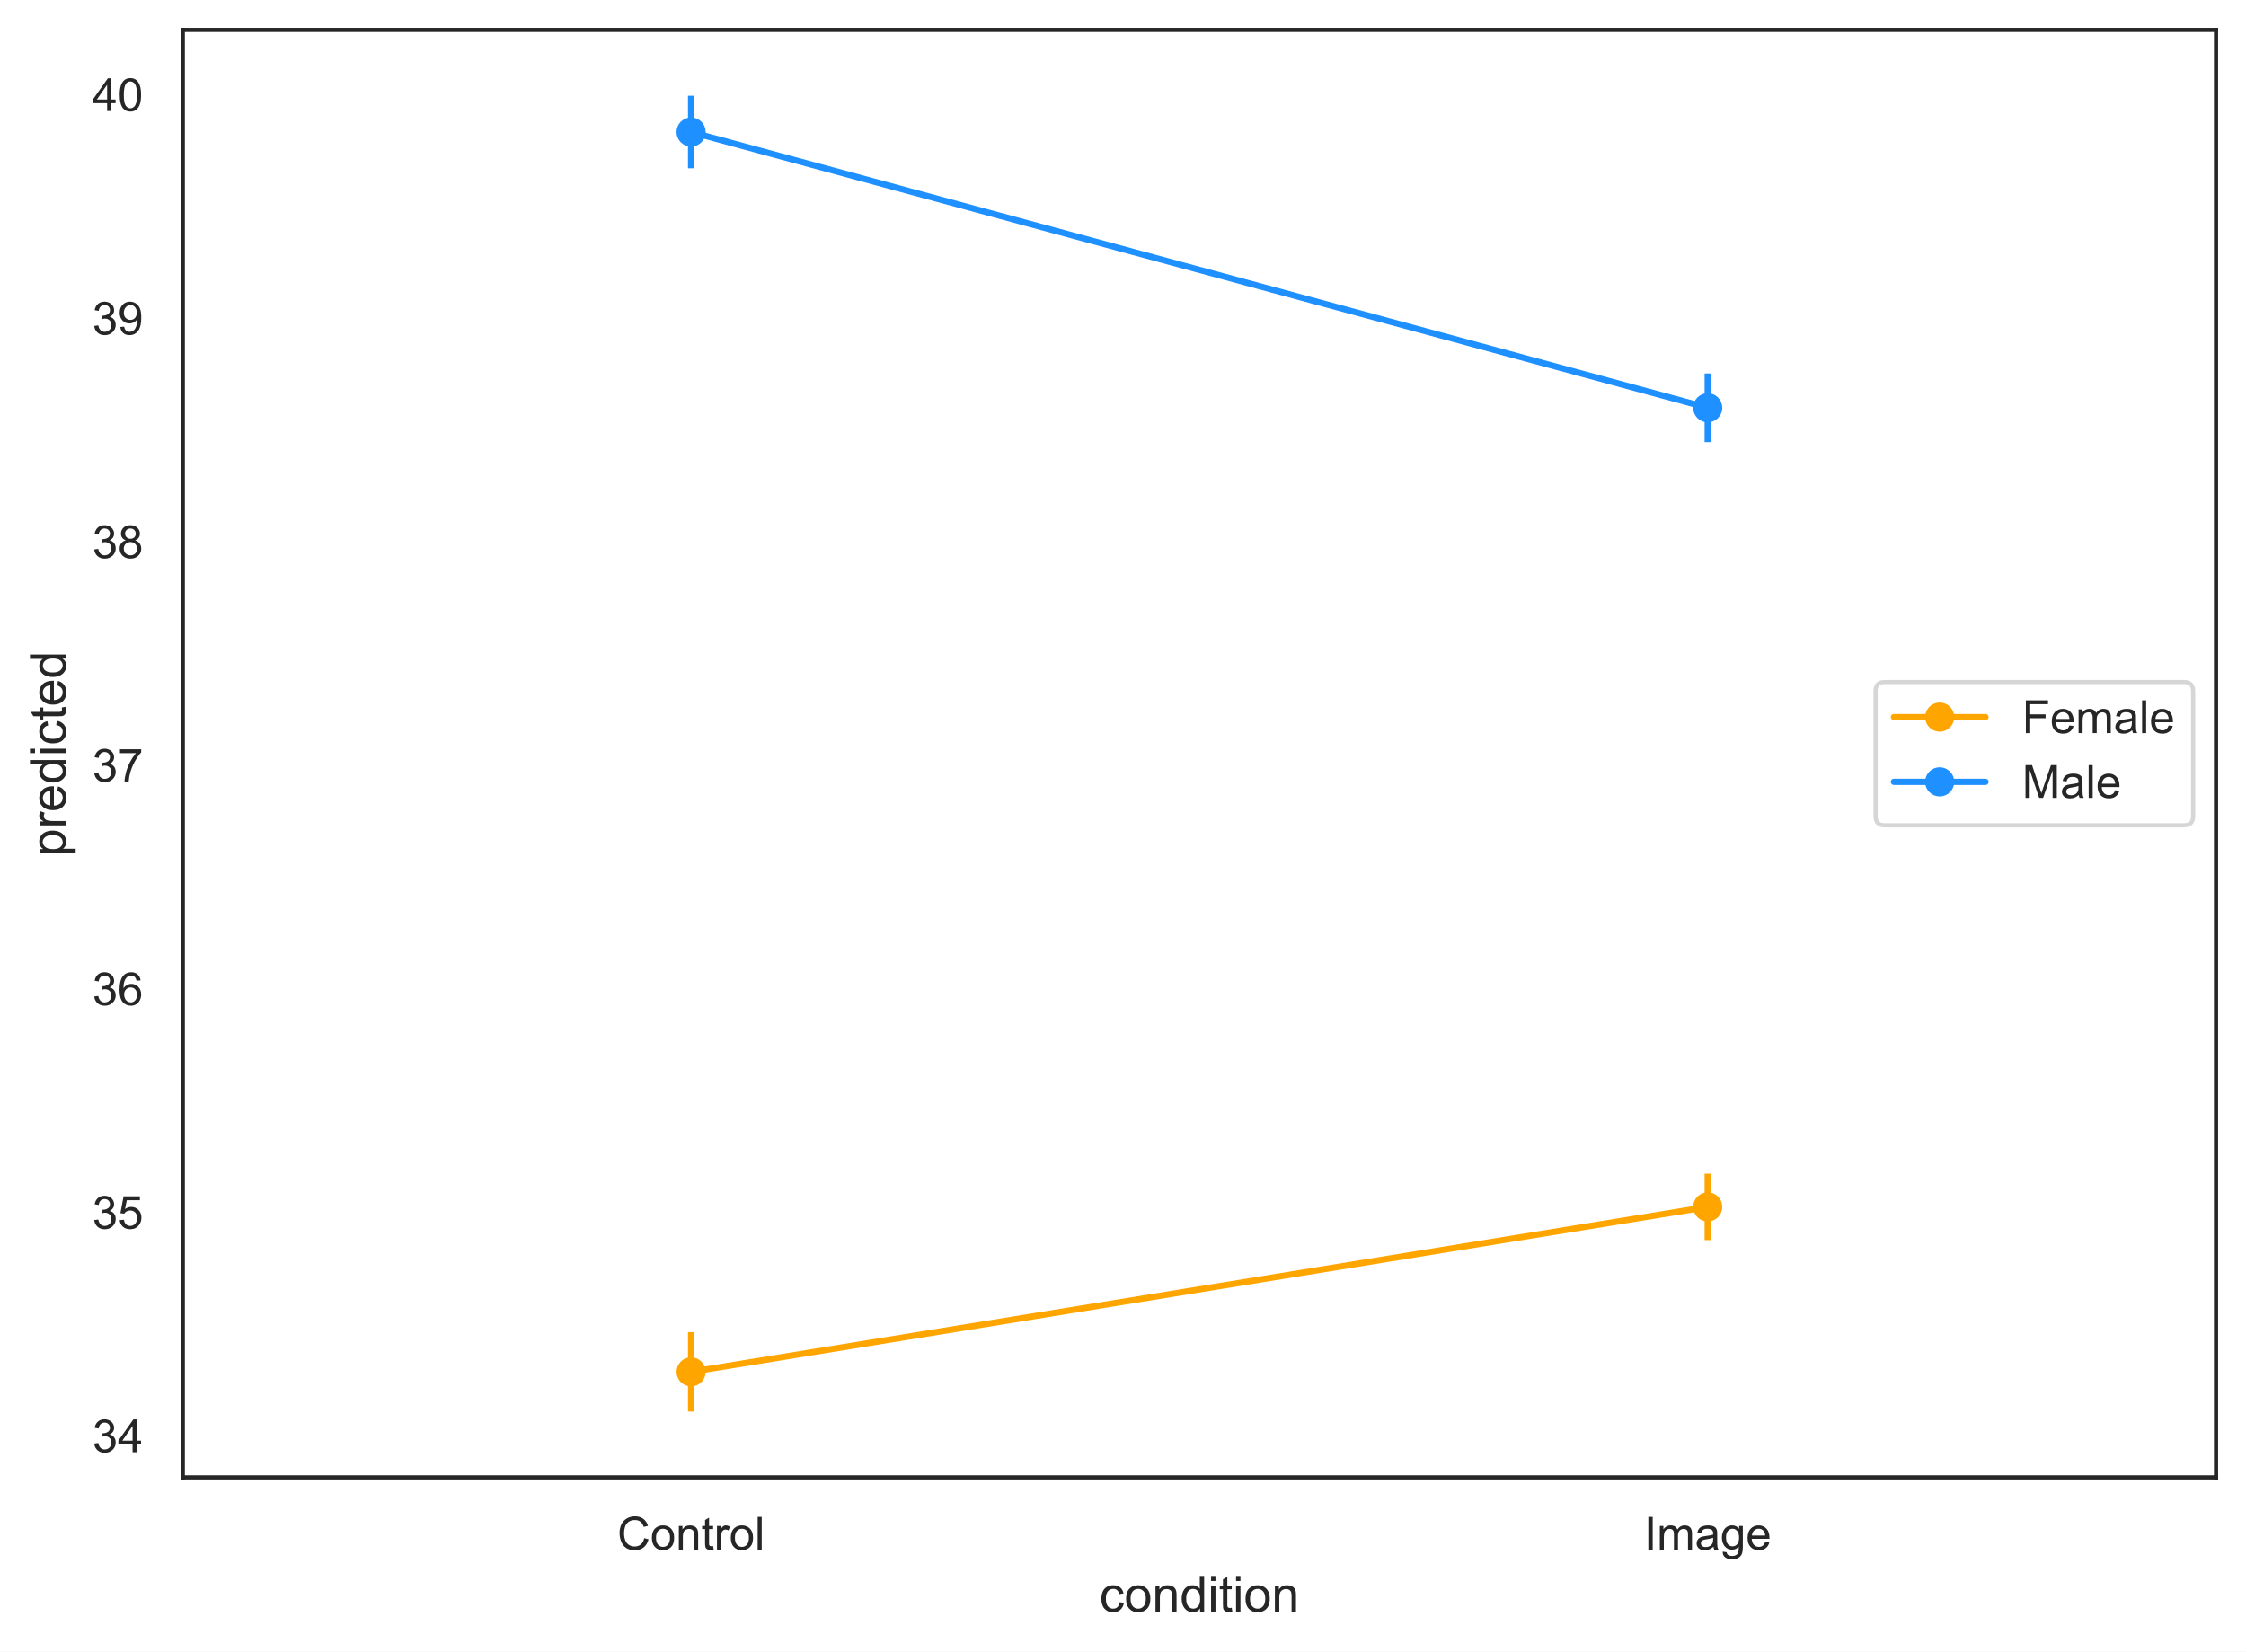
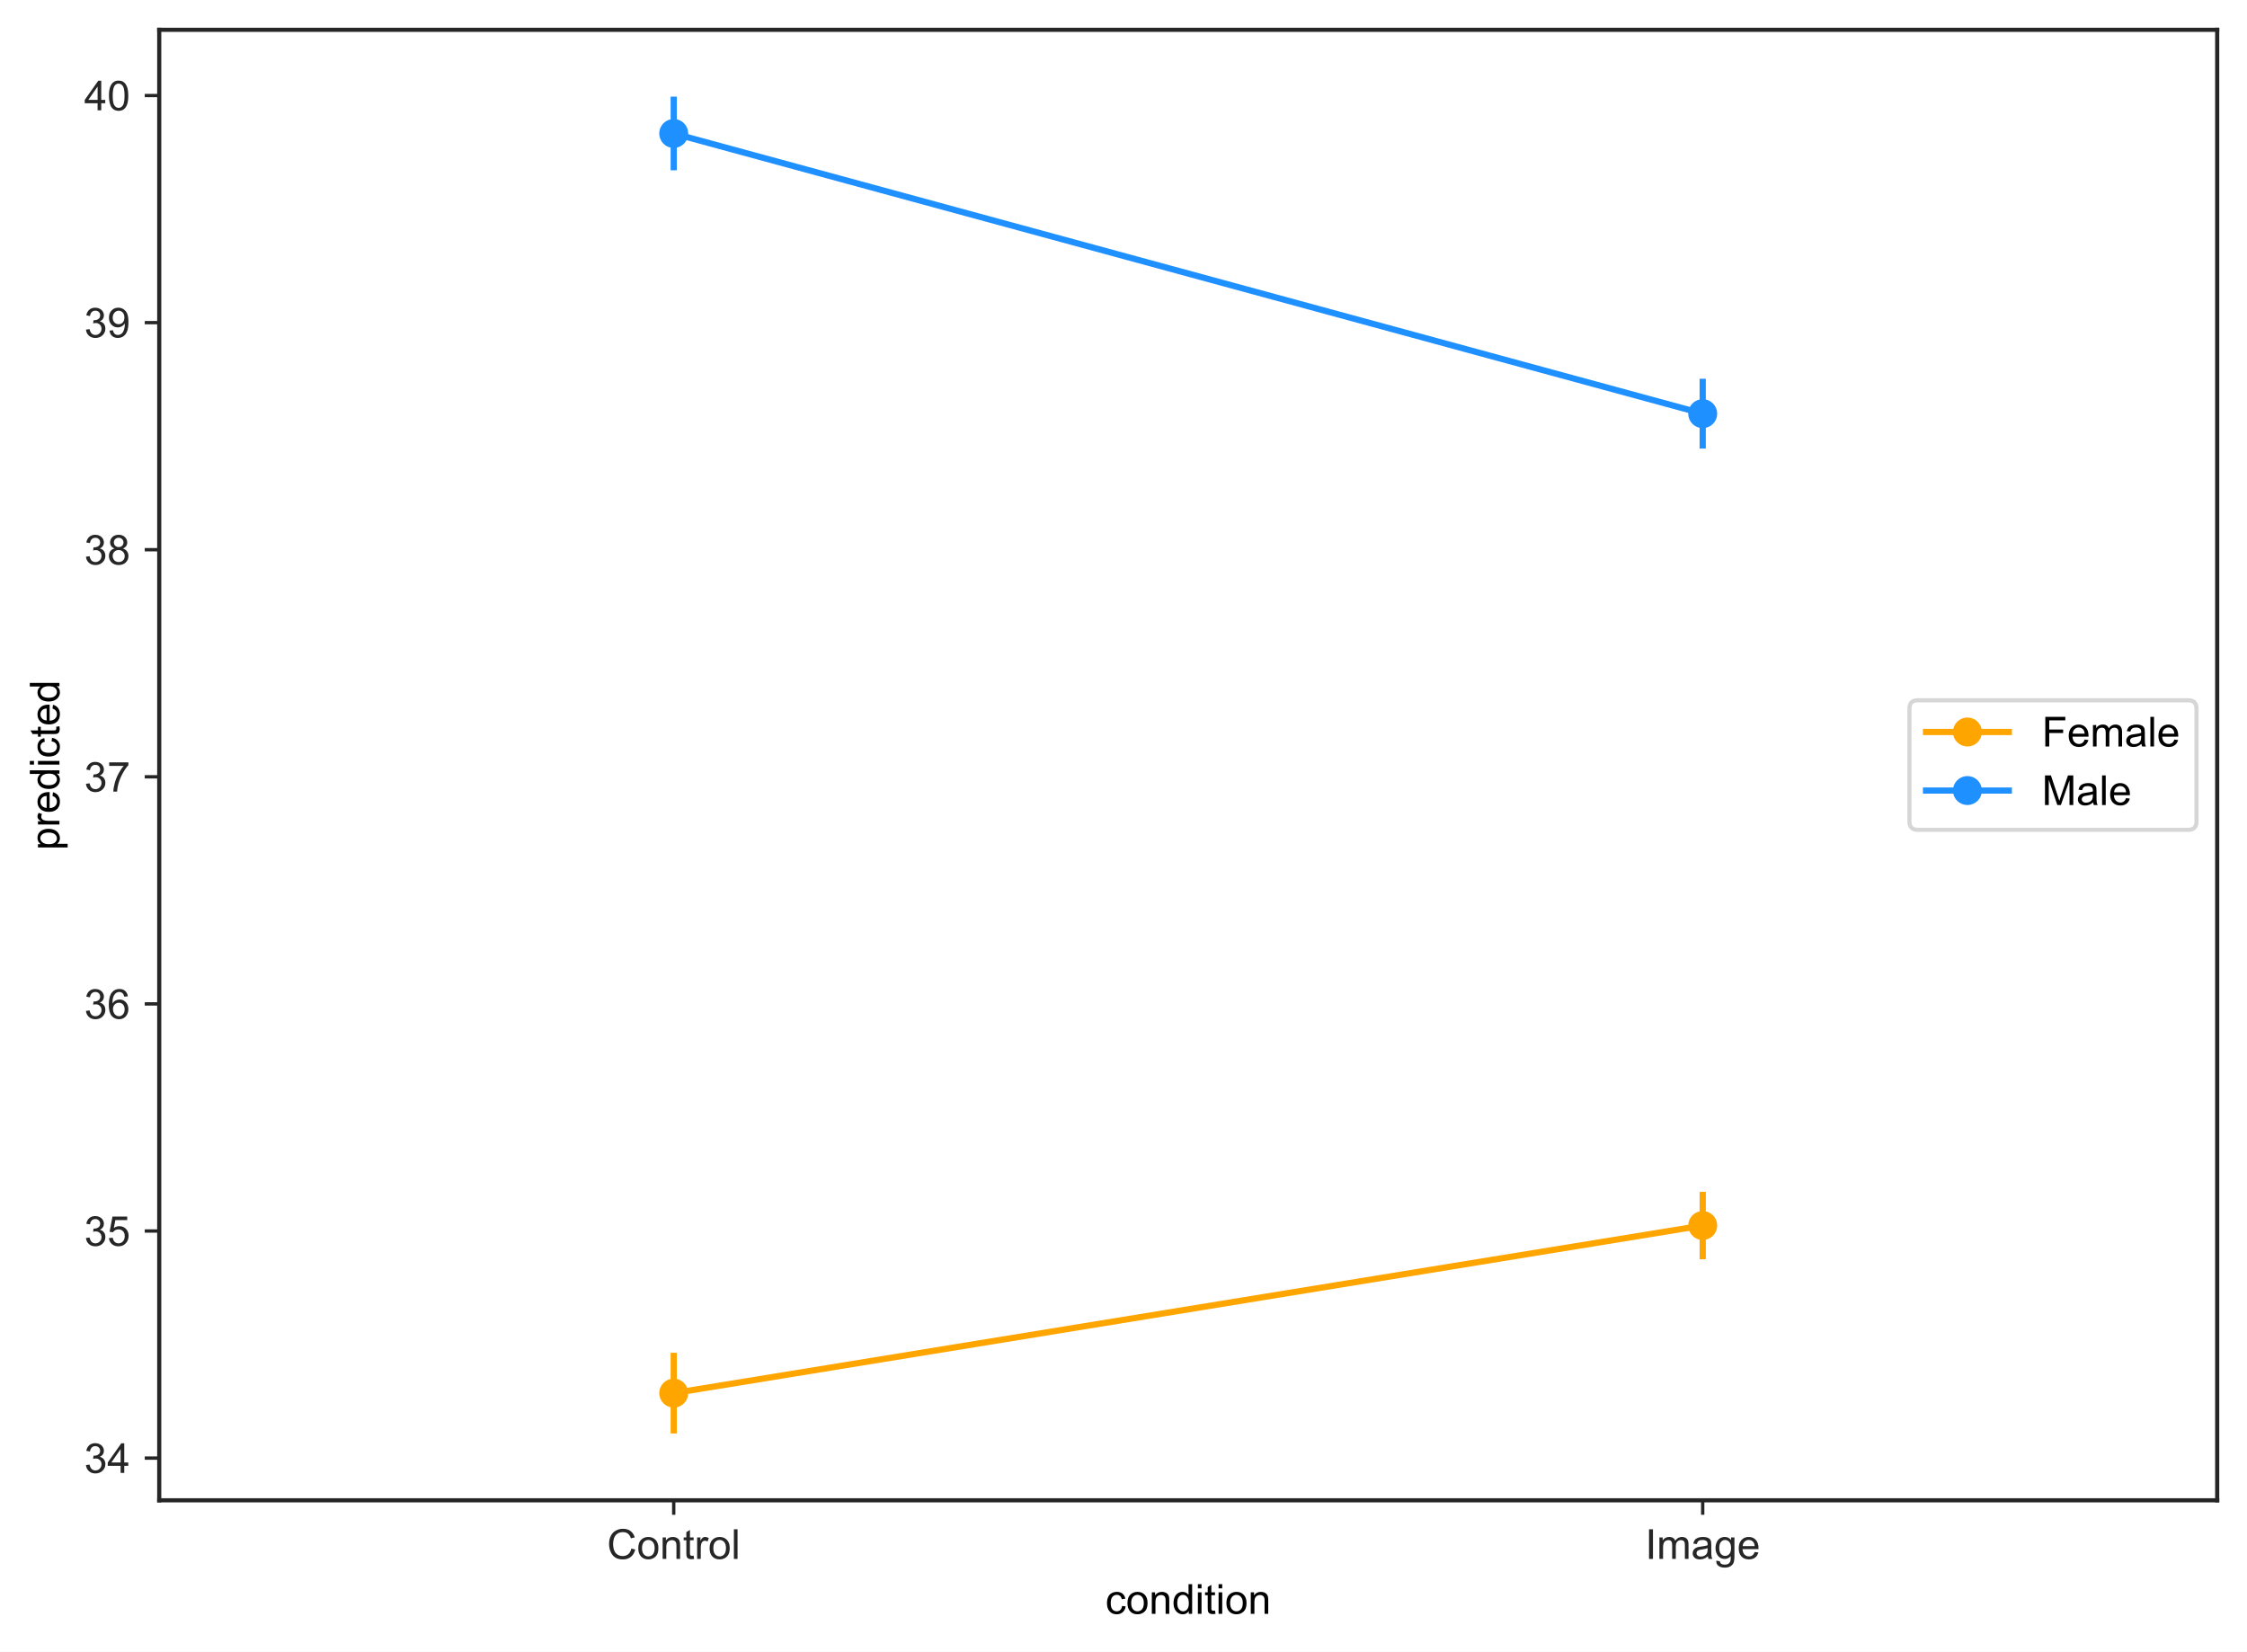
- <svg xmlns="http://www.w3.org/2000/svg" xmlns:xlink="http://www.w3.org/1999/xlink" width="539.502pt" height="396.763pt" viewBox="0 0 539.502 396.763" version="1.1">
+ <svg xmlns="http://www.w3.org/2000/svg" xmlns:xlink="http://www.w3.org/1999/xlink" width="542.827pt" height="399.048pt" viewBox="0 0 542.827 399.048" version="1.1">
  <defs>
    <style type="text/css">*{stroke-linejoin: round; stroke-linecap: butt}</style>
  </defs>
  <g id="figure_1">
    <g id="patch_1">
-       <path d="M 0 396.763  L 539.502 396.763  L 539.502 0  L 0 0  z " style="fill: #ffffff" />
+       <path d="M 0 399.048  L 542.827 399.048  L 542.827 0  L 0 0  z " style="fill: #ffffff" />
    </g>
    <g id="axes_1">
      <g id="patch_2">
-         <path d="M 43.908 354.9  L 532.302 354.9  L 532.302 7.2  L 43.908 7.2  z " style="fill: #ffffff" />
+         <path d="M 38.467 362.44  L 535.627 362.44  L 535.627 7.2  L 38.467 7.2  z " style="fill: #ffffff" />
      </g>
      <g id="matplotlib.axis_1">
        <g id="xtick_1">
+           <g id="line2d_1">
+             <defs>
+               <path id="m546cee7b8f" d="M 0 0  L 0 3.5  " style="stroke: #262626; stroke-width: 0.8" />
+             </defs>
+             <g>
+               <use xlink:href="#m546cee7b8f" x="162.757" y="362.44" style="fill: #262626; stroke: #262626; stroke-width: 0.8" />
+             </g>
+           </g>
          <g id="text_1">
-             <g style="fill: #262626" transform="translate(148.278 372.2736) scale(0.11 -0.11)">
+             <g style="fill: #262626" transform="translate(146.64 376.5978) scale(0.1 -0.1)">
              <defs>
                <path id="ArialMT-43" d="M 3763 1606  L 4369 1453  Q 4178 706 3683 314  Q 3188 -78 2472 -78  Q 1731 -78 1267 223  Q 803 525 561 1097  Q 319 1669 319 2325  Q 319 3041 592 3573  Q 866 4106 1370 4382  Q 1875 4659 2481 4659  Q 3169 4659 3637 4309  Q 4106 3959 4291 3325  L 3694 3184  Q 3534 3684 3231 3912  Q 2928 4141 2469 4141  Q 1941 4141 1586 3887  Q 1231 3634 1087 3207  Q 944 2781 944 2328  Q 944 1744 1114 1308  Q 1284 872 1643 656  Q 2003 441 2422 441  Q 2931 441 3284 734  Q 3638 1028 3763 1606  z " transform="scale(0.015625)" />
                <path id="ArialMT-6f" d="M 213 1659  Q 213 2581 725 3025  Q 1153 3394 1769 3394  Q 2453 3394 2887 2945  Q 3322 2497 3322 1706  Q 3322 1066 3130 698  Q 2938 331 2570 128  Q 2203 -75 1769 -75  Q 1072 -75 642 372  Q 213 819 213 1659  z M 791 1659  Q 791 1022 1069 705  Q 1347 388 1769 388  Q 2188 388 2466 706  Q 2744 1025 2744 1678  Q 2744 2294 2464 2611  Q 2184 2928 1769 2928  Q 1347 2928 1069 2612  Q 791 2297 791 1659  z " transform="scale(0.015625)" />
                <path id="ArialMT-6e" d="M 422 0  L 422 3319  L 928 3319  L 928 2847  Q 1294 3394 1984 3394  Q 2284 3394 2536 3286  Q 2788 3178 2913 3003  Q 3038 2828 3088 2588  Q 3119 2431 3119 2041  L 3119 0  L 2556 0  L 2556 2019  Q 2556 2363 2490 2533  Q 2425 2703 2258 2804  Q 2091 2906 1866 2906  Q 1506 2906 1245 2678  Q 984 2450 984 1813  L 984 0  L 422 0  z " transform="scale(0.015625)" />
                <path id="ArialMT-74" d="M 1650 503  L 1731 6  Q 1494 -44 1306 -44  Q 1000 -44 831 53  Q 663 150 594 308  Q 525 466 525 972  L 525 2881  L 113 2881  L 113 3319  L 525 3319  L 525 4141  L 1084 4478  L 1084 3319  L 1650 3319  L 1650 2881  L 1084 2881  L 1084 941  Q 1084 700 1114 631  Q 1144 563 1211 522  Q 1278 481 1403 481  Q 1497 481 1650 503  z " transform="scale(0.015625)" />
                <path id="ArialMT-72" d="M 416 0  L 416 3319  L 922 3319  L 922 2816  Q 1116 3169 1280 3281  Q 1444 3394 1641 3394  Q 1925 3394 2219 3213  L 2025 2691  Q 1819 2813 1613 2813  Q 1428 2813 1281 2702  Q 1134 2591 1072 2394  Q 978 2094 978 1738  L 978 0  L 416 0  z " transform="scale(0.015625)" />
                <path id="ArialMT-6c" d="M 409 0  L 409 4581  L 972 4581  L 972 0  L 409 0  z " transform="scale(0.015625)" />
              </defs>
              <use xlink:href="#ArialMT-43" />
              <use xlink:href="#ArialMT-6f" transform="translate(72.2168 0)" />
              <use xlink:href="#ArialMT-6e" transform="translate(127.832 0)" />
              <use xlink:href="#ArialMT-74" transform="translate(183.4473 0)" />
              <use xlink:href="#ArialMT-72" transform="translate(211.2305 0)" />
              <use xlink:href="#ArialMT-6f" transform="translate(244.5312 0)" />
              <use xlink:href="#ArialMT-6c" transform="translate(300.1465 0)" />
            </g>
          </g>
        </g>
        <g id="xtick_2">
+           <g id="line2d_2">
+             <g>
+               <use xlink:href="#m546cee7b8f" x="411.337" y="362.44" style="fill: #262626; stroke: #262626; stroke-width: 0.8" />
+             </g>
+           </g>
          <g id="text_2">
-             <g style="fill: #262626" transform="translate(394.9189 372.2736) scale(0.11 -0.11)">
+             <g style="fill: #262626" transform="translate(397.4419 376.5978) scale(0.1 -0.1)">
              <defs>
                <path id="ArialMT-49" d="M 597 0  L 597 4581  L 1203 4581  L 1203 0  L 597 0  z " transform="scale(0.015625)" />
                <path id="ArialMT-6d" d="M 422 0  L 422 3319  L 925 3319  L 925 2853  Q 1081 3097 1340 3245  Q 1600 3394 1931 3394  Q 2300 3394 2536 3241  Q 2772 3088 2869 2813  Q 3263 3394 3894 3394  Q 4388 3394 4653 3120  Q 4919 2847 4919 2278  L 4919 0  L 4359 0  L 4359 2091  Q 4359 2428 4304 2576  Q 4250 2725 4106 2815  Q 3963 2906 3769 2906  Q 3419 2906 3187 2673  Q 2956 2441 2956 1928  L 2956 0  L 2394 0  L 2394 2156  Q 2394 2531 2256 2718  Q 2119 2906 1806 2906  Q 1569 2906 1367 2781  Q 1166 2656 1075 2415  Q 984 2175 984 1722  L 984 0  L 422 0  z " transform="scale(0.015625)" />
                <path id="ArialMT-61" d="M 2588 409  Q 2275 144 1986 34  Q 1697 -75 1366 -75  Q 819 -75 525 192  Q 231 459 231 875  Q 231 1119 342 1320  Q 453 1522 633 1644  Q 813 1766 1038 1828  Q 1203 1872 1538 1913  Q 2219 1994 2541 2106  Q 2544 2222 2544 2253  Q 2544 2597 2384 2738  Q 2169 2928 1744 2928  Q 1347 2928 1158 2789  Q 969 2650 878 2297  L 328 2372  Q 403 2725 575 2942  Q 747 3159 1072 3276  Q 1397 3394 1825 3394  Q 2250 3394 2515 3294  Q 2781 3194 2906 3042  Q 3031 2891 3081 2659  Q 3109 2516 3109 2141  L 3109 1391  Q 3109 606 3145 398  Q 3181 191 3288 0  L 2700 0  Q 2613 175 2588 409  z M 2541 1666  Q 2234 1541 1622 1453  Q 1275 1403 1131 1340  Q 988 1278 909 1158  Q 831 1038 831 891  Q 831 666 1001 516  Q 1172 366 1500 366  Q 1825 366 2078 508  Q 2331 650 2450 897  Q 2541 1088 2541 1459  L 2541 1666  z " transform="scale(0.015625)" />
                <path id="ArialMT-67" d="M 319 -275  L 866 -356  Q 900 -609 1056 -725  Q 1266 -881 1628 -881  Q 2019 -881 2231 -725  Q 2444 -569 2519 -288  Q 2563 -116 2559 434  Q 2191 0 1641 0  Q 956 0 581 494  Q 206 988 206 1678  Q 206 2153 378 2554  Q 550 2956 876 3175  Q 1203 3394 1644 3394  Q 2231 3394 2613 2919  L 2613 3319  L 3131 3319  L 3131 450  Q 3131 -325 2973 -648  Q 2816 -972 2473 -1159  Q 2131 -1347 1631 -1347  Q 1038 -1347 672 -1080  Q 306 -813 319 -275  z M 784 1719  Q 784 1066 1043 766  Q 1303 466 1694 466  Q 2081 466 2343 764  Q 2606 1063 2606 1700  Q 2606 2309 2336 2618  Q 2066 2928 1684 2928  Q 1309 2928 1046 2623  Q 784 2319 784 1719  z " transform="scale(0.015625)" />
                <path id="ArialMT-65" d="M 2694 1069  L 3275 997  Q 3138 488 2766 206  Q 2394 -75 1816 -75  Q 1088 -75 661 373  Q 234 822 234 1631  Q 234 2469 665 2931  Q 1097 3394 1784 3394  Q 2450 3394 2872 2941  Q 3294 2488 3294 1666  Q 3294 1616 3291 1516  L 816 1516  Q 847 969 1125 678  Q 1403 388 1819 388  Q 2128 388 2347 550  Q 2566 713 2694 1069  z M 847 1978  L 2700 1978  Q 2663 2397 2488 2606  Q 2219 2931 1791 2931  Q 1403 2931 1139 2672  Q 875 2413 847 1978  z " transform="scale(0.015625)" />
              </defs>
              <use xlink:href="#ArialMT-49" />
              <use xlink:href="#ArialMT-6d" transform="translate(27.7832 0)" />
              <use xlink:href="#ArialMT-61" transform="translate(111.084 0)" />
              <use xlink:href="#ArialMT-67" transform="translate(166.6992 0)" />
              <use xlink:href="#ArialMT-65" transform="translate(222.3145 0)" />
            </g>
          </g>
        </g>
        <g id="text_3">
-           <g style="fill: #262626" transform="translate(264.0894 387.1781) scale(0.12 -0.12)">
+           <g transform="translate(267.0339 389.8603) scale(0.1 -0.1)">
            <defs>
              <path id="ArialMT-63" d="M 2588 1216  L 3141 1144  Q 3050 572 2676 248  Q 2303 -75 1759 -75  Q 1078 -75 664 370  Q 250 816 250 1647  Q 250 2184 428 2587  Q 606 2991 970 3192  Q 1334 3394 1763 3394  Q 2303 3394 2647 3120  Q 2991 2847 3088 2344  L 2541 2259  Q 2463 2594 2264 2762  Q 2066 2931 1784 2931  Q 1359 2931 1093 2626  Q 828 2322 828 1663  Q 828 994 1084 691  Q 1341 388 1753 388  Q 2084 388 2306 591  Q 2528 794 2588 1216  z " transform="scale(0.015625)" />
              <path id="ArialMT-64" d="M 2575 0  L 2575 419  Q 2259 -75 1647 -75  Q 1250 -75 917 144  Q 584 363 401 755  Q 219 1147 219 1656  Q 219 2153 384 2558  Q 550 2963 881 3178  Q 1213 3394 1622 3394  Q 1922 3394 2156 3267  Q 2391 3141 2538 2938  L 2538 4581  L 3097 4581  L 3097 0  L 2575 0  z M 797 1656  Q 797 1019 1065 703  Q 1334 388 1700 388  Q 2069 388 2326 689  Q 2584 991 2584 1609  Q 2584 2291 2321 2609  Q 2059 2928 1675 2928  Q 1300 2928 1048 2622  Q 797 2316 797 1656  z " transform="scale(0.015625)" />
              <path id="ArialMT-69" d="M 425 3934  L 425 4581  L 988 4581  L 988 3934  L 425 3934  z M 425 0  L 425 3319  L 988 3319  L 988 0  L 425 0  z " transform="scale(0.015625)" />
            </defs>
            <use xlink:href="#ArialMT-63" />
            <use xlink:href="#ArialMT-6f" transform="translate(50 0)" />
            <use xlink:href="#ArialMT-6e" transform="translate(105.6152 0)" />
            <use xlink:href="#ArialMT-64" transform="translate(161.2305 0)" />
            <use xlink:href="#ArialMT-69" transform="translate(216.8457 0)" />
            <use xlink:href="#ArialMT-74" transform="translate(239.0625 0)" />
            <use xlink:href="#ArialMT-69" transform="translate(266.8457 0)" />
            <use xlink:href="#ArialMT-6f" transform="translate(289.0625 0)" />
            <use xlink:href="#ArialMT-6e" transform="translate(344.6777 0)" />
          </g>
        </g>
      </g>
      <g id="matplotlib.axis_2">
        <g id="ytick_1">
+           <g id="line2d_3">
+             <defs>
+               <path id="m68296ad552" d="M 0 0  L -3.5 0  " style="stroke: #262626; stroke-width: 0.8" />
+             </defs>
+             <g>
+               <use xlink:href="#m68296ad552" x="38.467" y="352.244" style="fill: #262626; stroke: #262626; stroke-width: 0.8" />
+             </g>
+           </g>
          <g id="text_4">
-             <g style="fill: #262626" transform="translate(22.17438 348.8571) scale(0.11 -0.11)">
+             <g style="fill: #262626" transform="translate(20.34531 355.8228) scale(0.1 -0.1)">
              <defs>
                <path id="ArialMT-33" d="M 269 1209  L 831 1284  Q 928 806 1161 595  Q 1394 384 1728 384  Q 2125 384 2398 659  Q 2672 934 2672 1341  Q 2672 1728 2419 1979  Q 2166 2231 1775 2231  Q 1616 2231 1378 2169  L 1441 2663  Q 1497 2656 1531 2656  Q 1891 2656 2178 2843  Q 2466 3031 2466 3422  Q 2466 3731 2256 3934  Q 2047 4138 1716 4138  Q 1388 4138 1169 3931  Q 950 3725 888 3313  L 325 3413  Q 428 3978 793 4289  Q 1159 4600 1703 4600  Q 2078 4600 2393 4439  Q 2709 4278 2876 4000  Q 3044 3722 3044 3409  Q 3044 3113 2884 2869  Q 2725 2625 2413 2481  Q 2819 2388 3044 2092  Q 3269 1797 3269 1353  Q 3269 753 2831 336  Q 2394 -81 1725 -81  Q 1122 -81 723 278  Q 325 638 269 1209  z " transform="scale(0.015625)" />
                <path id="ArialMT-34" d="M 2069 0  L 2069 1097  L 81 1097  L 81 1613  L 2172 4581  L 2631 4581  L 2631 1613  L 3250 1613  L 3250 1097  L 2631 1097  L 2631 0  L 2069 0  z M 2069 1613  L 2069 3678  L 634 1613  L 2069 1613  z " transform="scale(0.015625)" />
              </defs>
              <use xlink:href="#ArialMT-33" />
              <use xlink:href="#ArialMT-34" transform="translate(55.61523 0)" />
            </g>
          </g>
        </g>
        <g id="ytick_2">
+           <g id="line2d_4">
+             <g>
+               <use xlink:href="#m68296ad552" x="38.467" y="297.383" style="fill: #262626; stroke: #262626; stroke-width: 0.8" />
+             </g>
+           </g>
          <g id="text_5">
-             <g style="fill: #262626" transform="translate(22.17438 295.1603) scale(0.11 -0.11)">
+             <g style="fill: #262626" transform="translate(20.34531 300.9616) scale(0.1 -0.1)">
              <defs>
                <path id="ArialMT-35" d="M 266 1200  L 856 1250  Q 922 819 1161 601  Q 1400 384 1738 384  Q 2144 384 2425 690  Q 2706 997 2706 1503  Q 2706 1984 2436 2262  Q 2166 2541 1728 2541  Q 1456 2541 1237 2417  Q 1019 2294 894 2097  L 366 2166  L 809 4519  L 3088 4519  L 3088 3981  L 1259 3981  L 1013 2750  Q 1425 3038 1878 3038  Q 2478 3038 2890 2622  Q 3303 2206 3303 1553  Q 3303 931 2941 478  Q 2500 -78 1738 -78  Q 1113 -78 717 272  Q 322 622 266 1200  z " transform="scale(0.015625)" />
              </defs>
              <use xlink:href="#ArialMT-33" />
              <use xlink:href="#ArialMT-35" transform="translate(55.61523 0)" />
            </g>
          </g>
        </g>
        <g id="ytick_3">
+           <g id="line2d_5">
+             <g>
+               <use xlink:href="#m68296ad552" x="38.467" y="242.522" style="fill: #262626; stroke: #262626; stroke-width: 0.8" />
+             </g>
+           </g>
          <g id="text_6">
-             <g style="fill: #262626" transform="translate(22.17438 241.4636) scale(0.11 -0.11)">
+             <g style="fill: #262626" transform="translate(20.34531 246.1004) scale(0.1 -0.1)">
              <defs>
                <path id="ArialMT-36" d="M 3184 3459  L 2625 3416  Q 2550 3747 2413 3897  Q 2184 4138 1850 4138  Q 1581 4138 1378 3988  Q 1113 3794 959 3422  Q 806 3050 800 2363  Q 1003 2672 1297 2822  Q 1591 2972 1913 2972  Q 2475 2972 2870 2558  Q 3266 2144 3266 1488  Q 3266 1056 3080 686  Q 2894 316 2569 119  Q 2244 -78 1831 -78  Q 1128 -78 684 439  Q 241 956 241 2144  Q 241 3472 731 4075  Q 1159 4600 1884 4600  Q 2425 4600 2770 4297  Q 3116 3994 3184 3459  z M 888 1484  Q 888 1194 1011 928  Q 1134 663 1356 523  Q 1578 384 1822 384  Q 2178 384 2434 671  Q 2691 959 2691 1453  Q 2691 1928 2437 2201  Q 2184 2475 1800 2475  Q 1419 2475 1153 2201  Q 888 1928 888 1484  z " transform="scale(0.015625)" />
              </defs>
              <use xlink:href="#ArialMT-33" />
              <use xlink:href="#ArialMT-36" transform="translate(55.61523 0)" />
            </g>
          </g>
        </g>
        <g id="ytick_4">
+           <g id="line2d_6">
+             <g>
+               <use xlink:href="#m68296ad552" x="38.467" y="187.66" style="fill: #262626; stroke: #262626; stroke-width: 0.8" />
+             </g>
+           </g>
          <g id="text_7">
-             <g style="fill: #262626" transform="translate(22.17438 187.7668) scale(0.11 -0.11)">
+             <g style="fill: #262626" transform="translate(20.34531 191.2392) scale(0.1 -0.1)">
              <defs>
                <path id="ArialMT-37" d="M 303 3981  L 303 4522  L 3269 4522  L 3269 4084  Q 2831 3619 2401 2847  Q 1972 2075 1738 1259  Q 1569 684 1522 0  L 944 0  Q 953 541 1156 1306  Q 1359 2072 1739 2783  Q 2119 3494 2547 3981  L 303 3981  z " transform="scale(0.015625)" />
              </defs>
              <use xlink:href="#ArialMT-33" />
              <use xlink:href="#ArialMT-37" transform="translate(55.61523 0)" />
            </g>
          </g>
        </g>
        <g id="ytick_5">
+           <g id="line2d_7">
+             <g>
+               <use xlink:href="#m68296ad552" x="38.467" y="132.799" style="fill: #262626; stroke: #262626; stroke-width: 0.8" />
+             </g>
+           </g>
          <g id="text_8">
-             <g style="fill: #262626" transform="translate(22.17438 134.0701) scale(0.11 -0.11)">
+             <g style="fill: #262626" transform="translate(20.34531 136.3781) scale(0.1 -0.1)">
              <defs>
                <path id="ArialMT-38" d="M 1131 2484  Q 781 2613 612 2850  Q 444 3088 444 3419  Q 444 3919 803 4259  Q 1163 4600 1759 4600  Q 2359 4600 2725 4251  Q 3091 3903 3091 3403  Q 3091 3084 2923 2848  Q 2756 2613 2416 2484  Q 2838 2347 3058 2040  Q 3278 1734 3278 1309  Q 3278 722 2862 322  Q 2447 -78 1769 -78  Q 1091 -78 675 323  Q 259 725 259 1325  Q 259 1772 486 2073  Q 713 2375 1131 2484  z M 1019 3438  Q 1019 3113 1228 2906  Q 1438 2700 1772 2700  Q 2097 2700 2305 2904  Q 2513 3109 2513 3406  Q 2513 3716 2298 3927  Q 2084 4138 1766 4138  Q 1444 4138 1231 3931  Q 1019 3725 1019 3438  z M 838 1322  Q 838 1081 952 856  Q 1066 631 1291 507  Q 1516 384 1775 384  Q 2178 384 2440 643  Q 2703 903 2703 1303  Q 2703 1709 2433 1975  Q 2163 2241 1756 2241  Q 1359 2241 1098 1978  Q 838 1716 838 1322  z " transform="scale(0.015625)" />
              </defs>
              <use xlink:href="#ArialMT-33" />
              <use xlink:href="#ArialMT-38" transform="translate(55.61523 0)" />
            </g>
          </g>
        </g>
        <g id="ytick_6">
+           <g id="line2d_8">
+             <g>
+               <use xlink:href="#m68296ad552" x="38.467" y="77.938" style="fill: #262626; stroke: #262626; stroke-width: 0.8" />
+             </g>
+           </g>
          <g id="text_9">
-             <g style="fill: #262626" transform="translate(22.17438 80.37335) scale(0.11 -0.11)">
+             <g style="fill: #262626" transform="translate(20.34531 81.51688) scale(0.1 -0.1)">
              <defs>
                <path id="ArialMT-39" d="M 350 1059  L 891 1109  Q 959 728 1153 556  Q 1347 384 1650 384  Q 1909 384 2104 503  Q 2300 622 2425 820  Q 2550 1019 2634 1356  Q 2719 1694 2719 2044  Q 2719 2081 2716 2156  Q 2547 1888 2255 1720  Q 1963 1553 1622 1553  Q 1053 1553 659 1965  Q 266 2378 266 3053  Q 266 3750 677 4175  Q 1088 4600 1706 4600  Q 2153 4600 2523 4359  Q 2894 4119 3086 3673  Q 3278 3228 3278 2384  Q 3278 1506 3087 986  Q 2897 466 2520 194  Q 2144 -78 1638 -78  Q 1100 -78 759 220  Q 419 519 350 1059  z M 2653 3081  Q 2653 3566 2395 3850  Q 2138 4134 1775 4134  Q 1400 4134 1122 3828  Q 844 3522 844 3034  Q 844 2597 1108 2323  Q 1372 2050 1759 2050  Q 2150 2050 2401 2323  Q 2653 2597 2653 3081  z " transform="scale(0.015625)" />
              </defs>
              <use xlink:href="#ArialMT-33" />
              <use xlink:href="#ArialMT-39" transform="translate(55.61523 0)" />
            </g>
          </g>
        </g>
        <g id="ytick_7">
+           <g id="line2d_9">
+             <g>
+               <use xlink:href="#m68296ad552" x="38.467" y="23.077" style="fill: #262626; stroke: #262626; stroke-width: 0.8" />
+             </g>
+           </g>
          <g id="text_10">
-             <g style="fill: #262626" transform="translate(22.17438 26.6766) scale(0.11 -0.11)">
+             <g style="fill: #262626" transform="translate(20.34531 26.6557) scale(0.1 -0.1)">
              <defs>
                <path id="ArialMT-30" d="M 266 2259  Q 266 3072 433 3567  Q 600 4063 929 4331  Q 1259 4600 1759 4600  Q 2128 4600 2406 4451  Q 2684 4303 2865 4023  Q 3047 3744 3150 3342  Q 3253 2941 3253 2259  Q 3253 1453 3087 958  Q 2922 463 2592 192  Q 2263 -78 1759 -78  Q 1097 -78 719 397  Q 266 969 266 2259  z M 844 2259  Q 844 1131 1108 757  Q 1372 384 1759 384  Q 2147 384 2411 759  Q 2675 1134 2675 2259  Q 2675 3391 2411 3762  Q 2147 4134 1753 4134  Q 1366 4134 1134 3806  Q 844 3388 844 2259  z " transform="scale(0.015625)" />
              </defs>
              <use xlink:href="#ArialMT-34" />
              <use xlink:href="#ArialMT-30" transform="translate(55.61523 0)" />
            </g>
          </g>
        </g>
        <g id="text_11">
-           <g style="fill: #262626" transform="translate(15.78937 205.7306) rotate(-90) scale(0.12 -0.12)">
+           <g transform="translate(14.35781 205.3872) rotate(-90) scale(0.1 -0.1)">
            <defs>
              <path id="ArialMT-70" d="M 422 -1272  L 422 3319  L 934 3319  L 934 2888  Q 1116 3141 1344 3267  Q 1572 3394 1897 3394  Q 2322 3394 2647 3175  Q 2972 2956 3137 2557  Q 3303 2159 3303 1684  Q 3303 1175 3120 767  Q 2938 359 2589 142  Q 2241 -75 1856 -75  Q 1575 -75 1351 44  Q 1128 163 984 344  L 984 -1272  L 422 -1272  z M 931 1641  Q 931 1000 1190 694  Q 1450 388 1819 388  Q 2194 388 2461 705  Q 2728 1022 2728 1688  Q 2728 2322 2467 2637  Q 2206 2953 1844 2953  Q 1484 2953 1207 2617  Q 931 2281 931 1641  z " transform="scale(0.015625)" />
            </defs>
            <use xlink:href="#ArialMT-70" />
            <use xlink:href="#ArialMT-72" transform="translate(55.61523 0)" />
            <use xlink:href="#ArialMT-65" transform="translate(88.91602 0)" />
            <use xlink:href="#ArialMT-64" transform="translate(144.5312 0)" />
            <use xlink:href="#ArialMT-69" transform="translate(200.1465 0)" />
            <use xlink:href="#ArialMT-63" transform="translate(222.3633 0)" />
            <use xlink:href="#ArialMT-74" transform="translate(272.3633 0)" />
            <use xlink:href="#ArialMT-65" transform="translate(300.1465 0)" />
            <use xlink:href="#ArialMT-64" transform="translate(355.7617 0)" />
          </g>
        </g>
      </g>
      <g id="LineCollection_1">
-         <path d="M 166.007 339.095  L 166.007 320.016  " clip-path="url(#pb9c75547a5)" style="fill: none; stroke: #ffa500; stroke-width: 1.5" />
-         <path d="M 410.204 297.905  L 410.204 281.951  " clip-path="url(#pb9c75547a5)" style="fill: none; stroke: #ffa500; stroke-width: 1.5" />
+         <path d="M 162.757 346.293  L 162.757 326.8  " clip-path="url(#pf2fa296991)" style="fill: none; stroke: #ffa500; stroke-width: 1.5" />
+         <path d="M 411.337 304.209  L 411.337 287.909  " clip-path="url(#pf2fa296991)" style="fill: none; stroke: #ffa500; stroke-width: 1.5" />
      </g>
      <g id="LineCollection_2">
-         <path d="M 166.007 40.42  L 166.007 23.005  " clip-path="url(#pb9c75547a5)" style="fill: none; stroke: #1e90ff; stroke-width: 1.5" />
-         <path d="M 410.204 106.217  L 410.204 89.71  " clip-path="url(#pb9c75547a5)" style="fill: none; stroke: #1e90ff; stroke-width: 1.5" />
+         <path d="M 162.757 41.141  L 162.757 23.347  " clip-path="url(#pf2fa296991)" style="fill: none; stroke: #1e90ff; stroke-width: 1.5" />
+         <path d="M 411.337 108.364  L 411.337 91.499  " clip-path="url(#pf2fa296991)" style="fill: none; stroke: #1e90ff; stroke-width: 1.5" />
      </g>
      <g id="patch_3">
-         <path d="M 43.908 354.9  L 43.908 7.2  " style="fill: none; stroke: #262626; stroke-linejoin: miter; stroke-linecap: square" />
+         <path d="M 38.467 362.44  L 38.467 7.2  " style="fill: none; stroke: #262626; stroke-linejoin: miter; stroke-linecap: square" />
      </g>
      <g id="patch_4">
-         <path d="M 532.302 354.9  L 532.302 7.2  " style="fill: none; stroke: #262626; stroke-linejoin: miter; stroke-linecap: square" />
+         <path d="M 535.627 362.44  L 535.627 7.2  " style="fill: none; stroke: #262626; stroke-linejoin: miter; stroke-linecap: square" />
      </g>
      <g id="patch_5">
-         <path d="M 43.908 354.9  L 532.302 354.9  " style="fill: none; stroke: #262626; stroke-linejoin: miter; stroke-linecap: square" />
+         <path d="M 38.467 362.44  L 535.627 362.44  " style="fill: none; stroke: #262626; stroke-linejoin: miter; stroke-linecap: square" />
      </g>
      <g id="patch_6">
-         <path d="M 43.908 7.2  L 532.302 7.2  " style="fill: none; stroke: #262626; stroke-linejoin: miter; stroke-linecap: square" />
-       </g>
-       <g id="line2d_1">
-         <path d="M 166.007 329.556  L 410.204 289.928  " clip-path="url(#pb9c75547a5)" style="fill: none; stroke: #ffa500; stroke-width: 1.5; stroke-linecap: round" />
+         <path d="M 38.467 7.2  L 535.627 7.2  " style="fill: none; stroke: #262626; stroke-linejoin: miter; stroke-linecap: square" />
+       </g>
+       <g id="line2d_10">
+         <path d="M 162.757 336.546  L 411.337 296.059  " clip-path="url(#pf2fa296991)" style="fill: none; stroke: #ffa500; stroke-width: 1.5; stroke-linecap: square" />
        <defs>
-           <path id="m9e87c4c85d" d="M 0 3  C 0.796 3 1.559 2.684 2.121 2.121  C 2.684 1.559 3 0.796 3 0  C 3 -0.796 2.684 -1.559 2.121 -2.121  C 1.559 -2.684 0.796 -3 0 -3  C -0.796 -3 -1.559 -2.684 -2.121 -2.121  C -2.684 -1.559 -3 -0.796 -3 0  C -3 0.796 -2.684 1.559 -2.121 2.121  C -1.559 2.684 -0.796 3 0 3  z " style="stroke: #ffa500" />
+           <path id="m5a9e1b8321" d="M 0 3  C 0.796 3 1.559 2.684 2.121 2.121  C 2.684 1.559 3 0.796 3 0  C 3 -0.796 2.684 -1.559 2.121 -2.121  C 1.559 -2.684 0.796 -3 0 -3  C -0.796 -3 -1.559 -2.684 -2.121 -2.121  C -2.684 -1.559 -3 -0.796 -3 0  C -3 0.796 -2.684 1.559 -2.121 2.121  C -1.559 2.684 -0.796 3 0 3  z " style="stroke: #ffa500" />
        </defs>
-         <g clip-path="url(#pb9c75547a5)">
-           <use xlink:href="#m9e87c4c85d" x="166.007" y="329.556" style="fill: #ffa500; stroke: #ffa500" />
-           <use xlink:href="#m9e87c4c85d" x="410.204" y="289.928" style="fill: #ffa500; stroke: #ffa500" />
-         </g>
-       </g>
-       <g id="line2d_2">
-         <path d="M 166.007 31.712  L 410.204 97.963  " clip-path="url(#pb9c75547a5)" style="fill: none; stroke: #1e90ff; stroke-width: 1.5; stroke-linecap: round" />
+         <g clip-path="url(#pf2fa296991)">
+           <use xlink:href="#m5a9e1b8321" x="162.757" y="336.546" style="fill: #ffa500; stroke: #ffa500" />
+           <use xlink:href="#m5a9e1b8321" x="411.337" y="296.059" style="fill: #ffa500; stroke: #ffa500" />
+         </g>
+       </g>
+       <g id="line2d_11">
+         <path d="M 162.757 32.244  L 411.337 99.931  " clip-path="url(#pf2fa296991)" style="fill: none; stroke: #1e90ff; stroke-width: 1.5; stroke-linecap: square" />
        <defs>
-           <path id="me3e3c2ffc8" d="M 0 3  C 0.796 3 1.559 2.684 2.121 2.121  C 2.684 1.559 3 0.796 3 0  C 3 -0.796 2.684 -1.559 2.121 -2.121  C 1.559 -2.684 0.796 -3 0 -3  C -0.796 -3 -1.559 -2.684 -2.121 -2.121  C -2.684 -1.559 -3 -0.796 -3 0  C -3 0.796 -2.684 1.559 -2.121 2.121  C -1.559 2.684 -0.796 3 0 3  z " style="stroke: #1e90ff" />
+           <path id="m161e61473b" d="M 0 3  C 0.796 3 1.559 2.684 2.121 2.121  C 2.684 1.559 3 0.796 3 0  C 3 -0.796 2.684 -1.559 2.121 -2.121  C 1.559 -2.684 0.796 -3 0 -3  C -0.796 -3 -1.559 -2.684 -2.121 -2.121  C -2.684 -1.559 -3 -0.796 -3 0  C -3 0.796 -2.684 1.559 -2.121 2.121  C -1.559 2.684 -0.796 3 0 3  z " style="stroke: #1e90ff" />
        </defs>
-         <g clip-path="url(#pb9c75547a5)">
-           <use xlink:href="#me3e3c2ffc8" x="166.007" y="31.712" style="fill: #1e90ff; stroke: #1e90ff" />
-           <use xlink:href="#me3e3c2ffc8" x="410.204" y="97.963" style="fill: #1e90ff; stroke: #1e90ff" />
+         <g clip-path="url(#pf2fa296991)">
+           <use xlink:href="#m161e61473b" x="162.757" y="32.244" style="fill: #1e90ff; stroke: #1e90ff" />
+           <use xlink:href="#m161e61473b" x="411.337" y="99.931" style="fill: #1e90ff; stroke: #1e90ff" />
        </g>
      </g>
      <g id="legend_1">
        <g id="patch_7">
-           <path d="M 452.726 198.26  L 524.602 198.26  Q 526.802 198.26 526.802 196.06  L 526.802 166.04  Q 526.802 163.84 524.602 163.84  L 452.726 163.84  Q 450.526 163.84 450.526 166.04  L 450.526 196.06  Q 450.526 198.26 452.726 198.26  z " style="fill: #ffffff; opacity: 0.8; stroke: #cccccc; stroke-linejoin: miter" />
-         </g>
-         <g id="line2d_3">
-           <path d="M 454.926 172.264  L 465.926 172.264  L 476.926 172.264  " style="fill: none; stroke: #ffa500; stroke-width: 1.5; stroke-linecap: round" />
+           <path d="M 463.285 200.465  L 528.627 200.465  Q 530.627 200.465 530.627 198.465  L 530.627 171.175  Q 530.627 169.175 528.627 169.175  L 463.285 169.175  Q 461.285 169.175 461.285 171.175  L 461.285 198.465  Q 461.285 200.465 463.285 200.465  z " style="fill: #ffffff; opacity: 0.8; stroke: #cccccc; stroke-linejoin: miter" />
+         </g>
+         <g id="line2d_12">
+           <path d="M 465.285 176.833  L 475.285 176.833  L 485.285 176.833  " style="fill: none; stroke: #ffa500; stroke-width: 1.5; stroke-linecap: square" />
          <g>
-             <use xlink:href="#m9e87c4c85d" x="465.926" y="172.264" style="fill: #ffa500; stroke: #ffa500" />
+             <use xlink:href="#m5a9e1b8321" x="475.285" y="176.833" style="fill: #ffa500; stroke: #ffa500" />
          </g>
        </g>
        <g id="text_12">
-           <g style="fill: #262626" transform="translate(485.7258 176.1138) scale(0.11 -0.11)">
+           <g transform="translate(493.285 180.3325) scale(0.1 -0.1)">
            <defs>
              <path id="ArialMT-46" d="M 525 0  L 525 4581  L 3616 4581  L 3616 4041  L 1131 4041  L 1131 2622  L 3281 2622  L 3281 2081  L 1131 2081  L 1131 0  L 525 0  z " transform="scale(0.015625)" />
            </defs>
            <use xlink:href="#ArialMT-46" />
            <use xlink:href="#ArialMT-65" transform="translate(61.08398 0)" />
            <use xlink:href="#ArialMT-6d" transform="translate(116.6992 0)" />
            <use xlink:href="#ArialMT-61" transform="translate(200 0)" />
            <use xlink:href="#ArialMT-6c" transform="translate(255.6152 0)" />
            <use xlink:href="#ArialMT-65" transform="translate(277.832 0)" />
          </g>
        </g>
-         <g id="line2d_4">
-           <path d="M 454.926 187.824  L 465.926 187.824  L 476.926 187.824  " style="fill: none; stroke: #1e90ff; stroke-width: 1.5; stroke-linecap: round" />
+         <g id="line2d_13">
+           <path d="M 465.285 190.978  L 475.285 190.978  L 485.285 190.978  " style="fill: none; stroke: #1e90ff; stroke-width: 1.5; stroke-linecap: square" />
          <g>
-             <use xlink:href="#me3e3c2ffc8" x="465.926" y="187.824" style="fill: #1e90ff; stroke: #1e90ff" />
+             <use xlink:href="#m161e61473b" x="475.285" y="190.978" style="fill: #1e90ff; stroke: #1e90ff" />
          </g>
        </g>
        <g id="text_13">
-           <g style="fill: #262626" transform="translate(485.7258 191.6736) scale(0.11 -0.11)">
+           <g transform="translate(493.285 194.4778) scale(0.1 -0.1)">
            <defs>
              <path id="ArialMT-4d" d="M 475 0  L 475 4581  L 1388 4581  L 2472 1338  Q 2622 884 2691 659  Q 2769 909 2934 1394  L 4031 4581  L 4847 4581  L 4847 0  L 4263 0  L 4263 3834  L 2931 0  L 2384 0  L 1059 3900  L 1059 0  L 475 0  z " transform="scale(0.015625)" />
            </defs>
            <use xlink:href="#ArialMT-4d" />
            <use xlink:href="#ArialMT-61" transform="translate(83.30078 0)" />
            <use xlink:href="#ArialMT-6c" transform="translate(138.916 0)" />
            <use xlink:href="#ArialMT-65" transform="translate(161.1328 0)" />
          </g>
        </g>
      </g>
    </g>
  </g>
  <defs>
-     <clipPath id="pb9c75547a5">
-       <rect x="43.908" y="7.2" width="488.394" height="347.7" />
+     <clipPath id="pf2fa296991">
+       <rect x="38.467" y="7.2" width="497.16" height="355.24" />
    </clipPath>
  </defs>
</svg>
